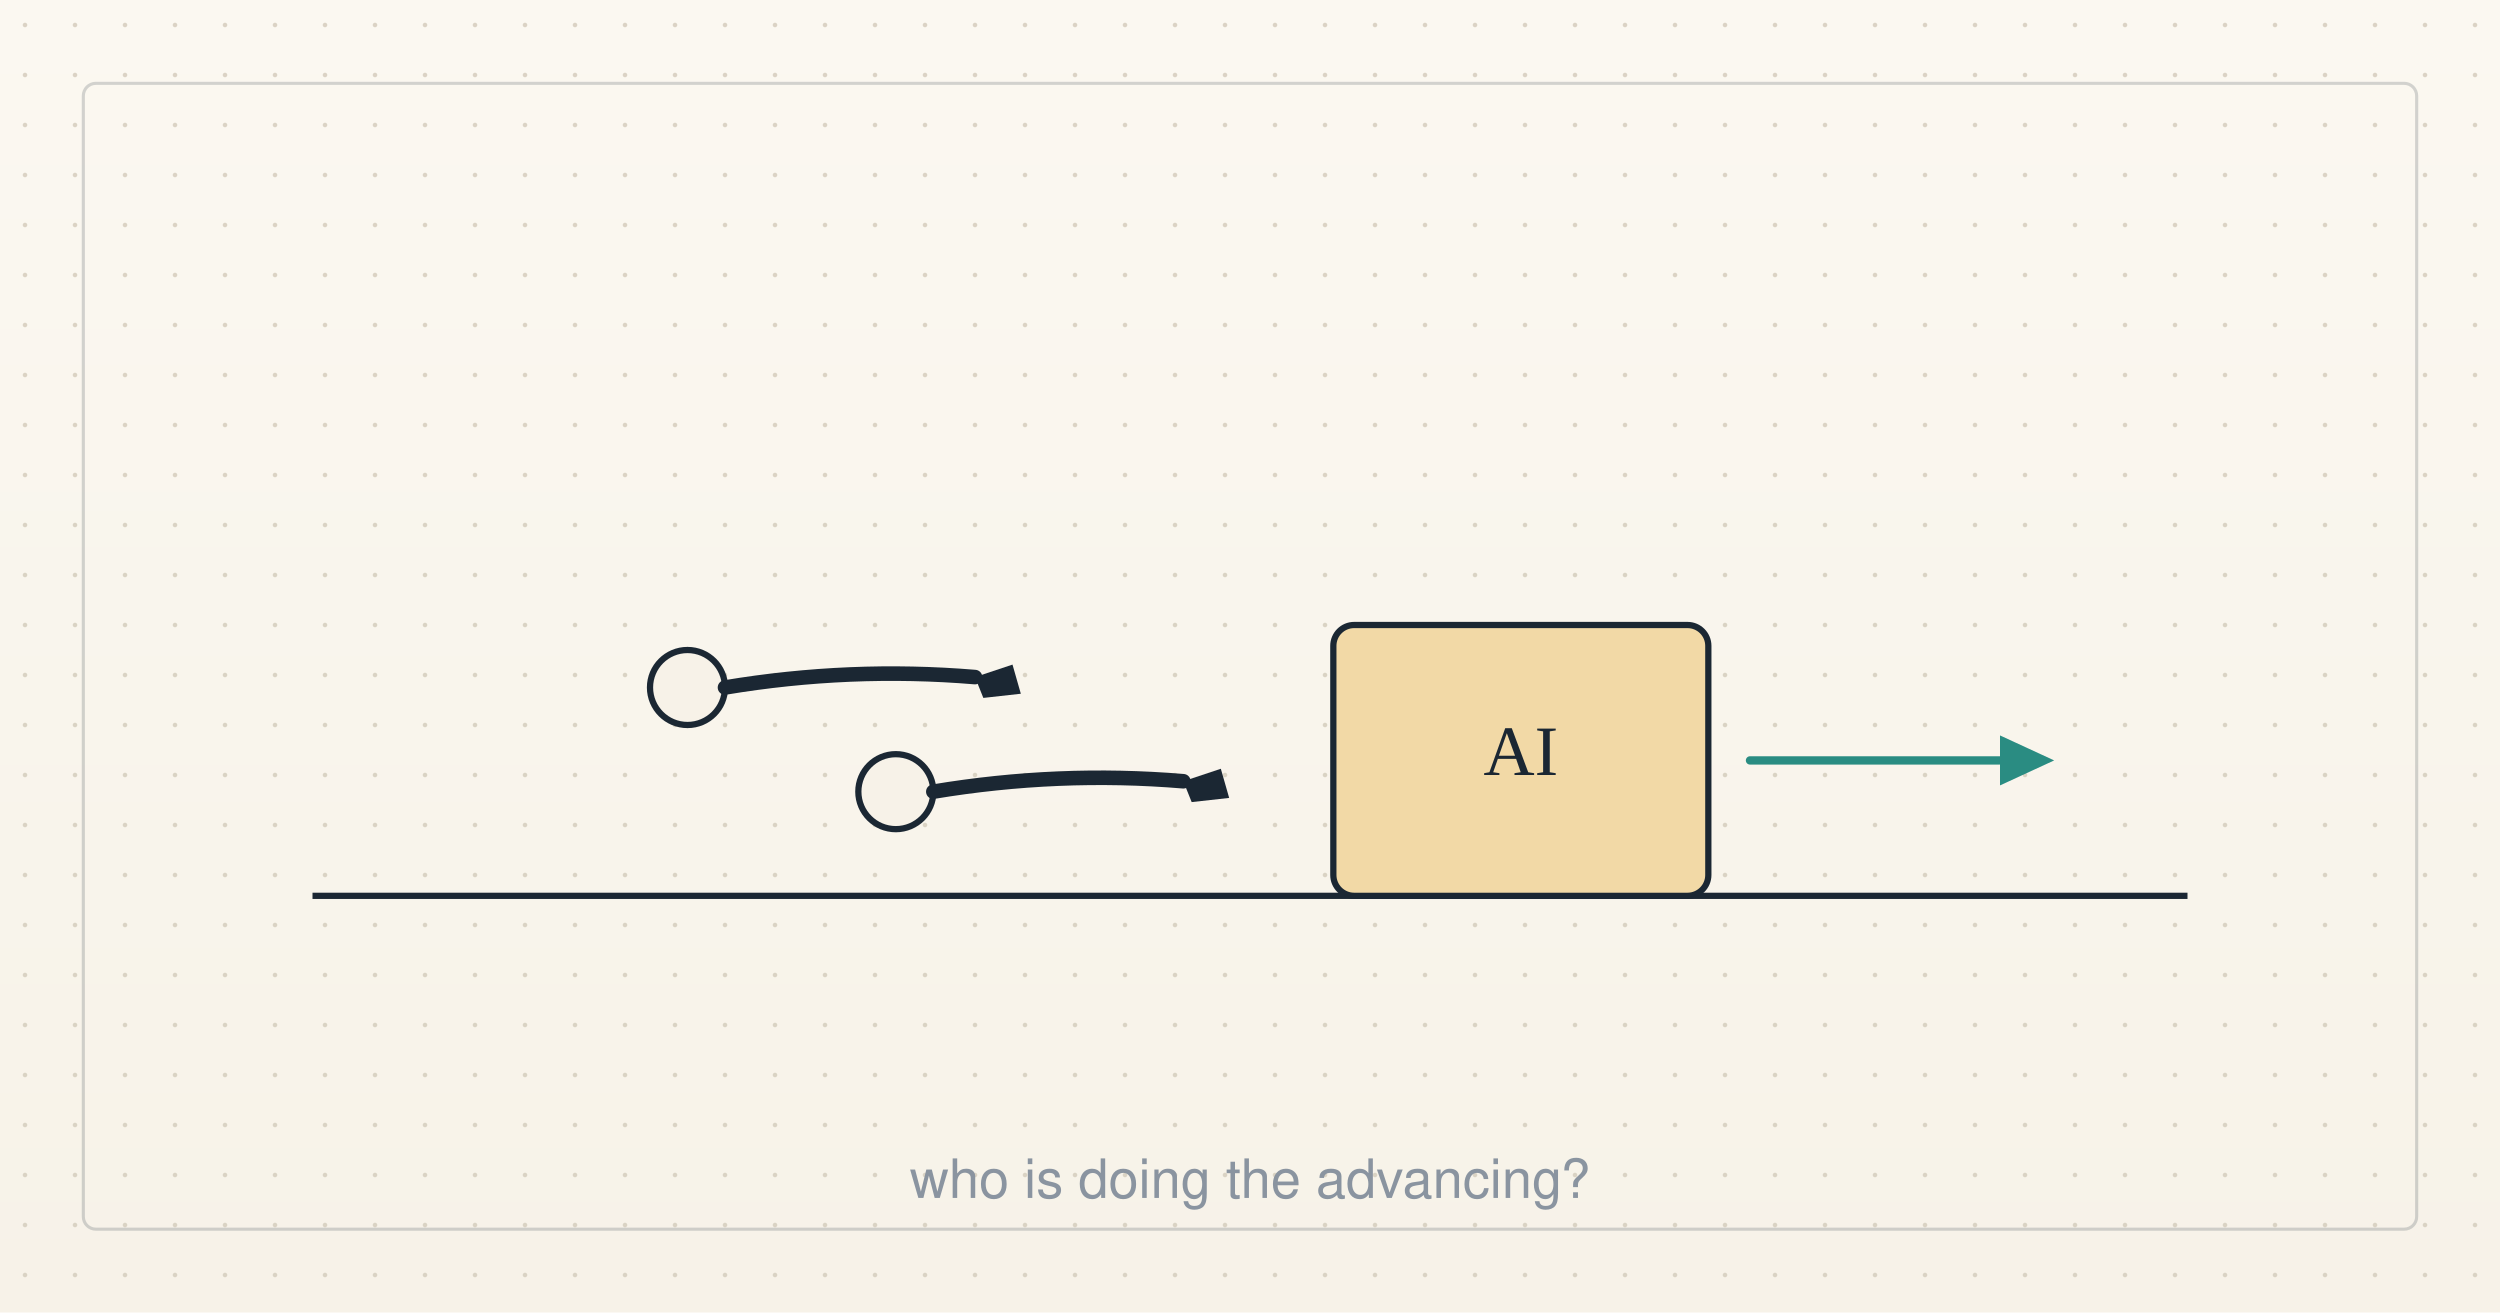
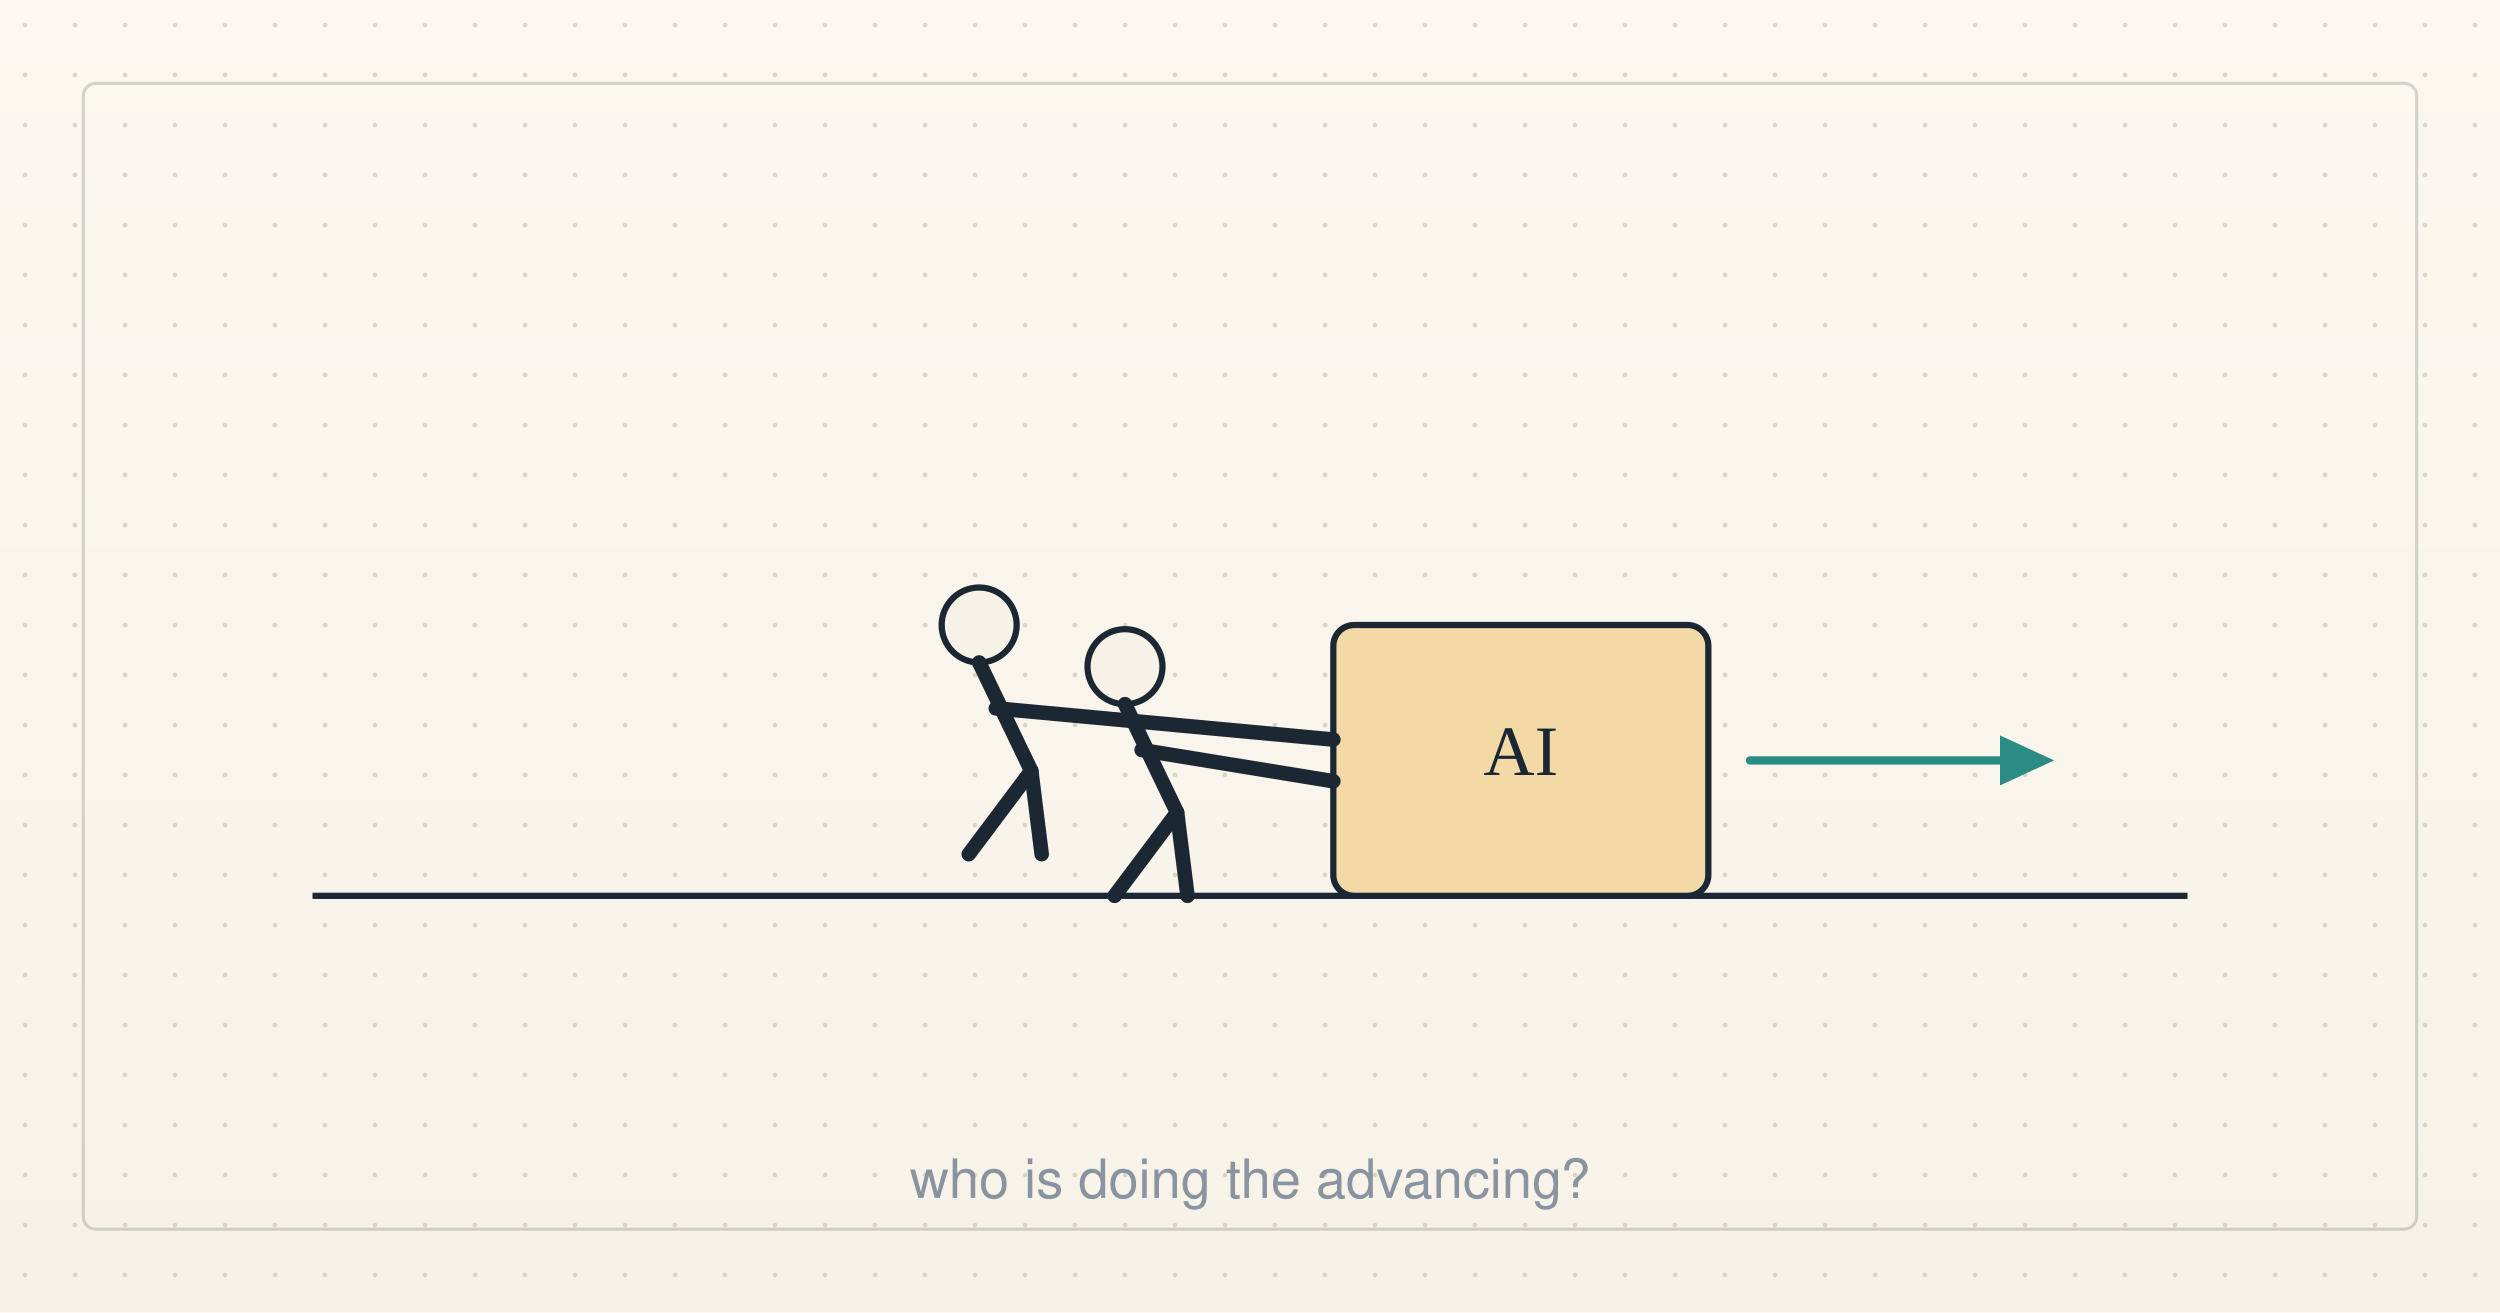
<svg xmlns="http://www.w3.org/2000/svg" viewBox="0 0 1200 630" width="1200" height="630" role="img" aria-label="Two hands pushing one block forward">
  <defs>
    <pattern id="dots" width="24" height="24" patternUnits="userSpaceOnUse">
      <circle cx="12" cy="12" r="1.1" fill="#D7CFC0" />
    </pattern>
    <linearGradient id="sky" x1="0" y1="0" x2="0" y2="1">
      <stop offset="0" stop-color="#FBF8F1" />
      <stop offset="1" stop-color="#F7F2E8" />
    </linearGradient>
    <radialGradient id="glow" cx="0.5" cy="0.5" r="0.5">
      <stop offset="0" stop-color="#D9962B" stop-opacity="0.35" />
      <stop offset="1" stop-color="#D9962B" stop-opacity="0" />
    </radialGradient>
    <filter id="soft" x="-20%" y="-20%" width="140%" height="140%">
      <feGaussianBlur stdDeviation="6" />
    </filter>
  </defs>
  <rect width="1200" height="630" fill="url(#sky)" />
  <rect width="1200" height="630" fill="url(#dots)" opacity="0.9" />
  <line x1="150" y1="430" x2="1050" y2="430" stroke="#1B2733" stroke-width="3" />
  <rect x="640" y="300" width="180" height="130" rx="10" fill="#F2D9A6" stroke="#1B2733" stroke-width="3" />
-   <circle cx="330" cy="330" r="18" fill="#F7F2E8" stroke="#1B2733" stroke-width="3" />
-   <path d="M 348 330 q 60 -10 120 -5" stroke="#1B2733" stroke-width="7" stroke-linecap="round" fill="none" />
-   <path d="M 468 325 l 18 -6 l 4 14 l -18 2" fill="#1B2733" />
-   <circle cx="430" cy="380" r="18" fill="#F7F2E8" stroke="#1B2733" stroke-width="3" />
-   <path d="M 448 380 q 60 -10 120 -5" stroke="#1B2733" stroke-width="7" stroke-linecap="round" fill="none" />
-   <path d="M 568 375 l 18 -6 l 4 14 l -18 2" fill="#1B2733" />
+   <text x="730" y="372" font-family="Georgia, 'Times New Roman', serif" font-size="34" fill="#1B2733" text-anchor="middle" font-weight="normal" opacity="1.0">AI</text>
+   <circle cx="470" cy="300" r="18" fill="#F7F2E8" stroke="#1B2733" stroke-width="3" />
+   <path d="M 470 318 L 495 370 L 465 410" stroke="#1B2733" stroke-width="7" stroke-linecap="round" stroke-linejoin="round" fill="none" />
+   <path d="M 495 370 L 500 410" stroke="#1B2733" stroke-width="7" stroke-linecap="round" fill="none" />
+   <path d="M 478 340 L 640 355" stroke="#1B2733" stroke-width="7" stroke-linecap="round" fill="none" />
+   <circle cx="540" cy="320" r="18" fill="#F7F2E8" stroke="#1B2733" stroke-width="3" />
+   <path d="M 540 338 L 565 390 L 535 430" stroke="#1B2733" stroke-width="7" stroke-linecap="round" stroke-linejoin="round" fill="none" />
+   <path d="M 565 390 L 570 430" stroke="#1B2733" stroke-width="7" stroke-linecap="round" fill="none" />
+   <path d="M 548 360 L 640 375" stroke="#1B2733" stroke-width="7" stroke-linecap="round" fill="none" />
  <line x1="840" y1="365" x2="960" y2="365" stroke="#2A8C82" stroke-width="4" stroke-linecap="round" opacity="1.0" />
  <path d="M 960 353 l 26 12 l -26 12 z" fill="#2A8C82" />
-   <text x="730" y="372" font-family="Georgia, 'Times New Roman', serif" font-size="34" fill="#1B2733" text-anchor="middle" font-weight="normal" opacity="1.0">AI</text>
  <text x="600" y="575" font-family="'Helvetica Neue', Helvetica, Arial, sans-serif" font-size="26" fill="#8A94A0" text-anchor="middle" font-weight="normal" opacity="1.0">who is doing the advancing?</text>
  <rect x="40" y="40" width="1120" height="550" fill="none" stroke="#1B2733" stroke-opacity="0.18" stroke-width="1.5" rx="6" />
</svg>
